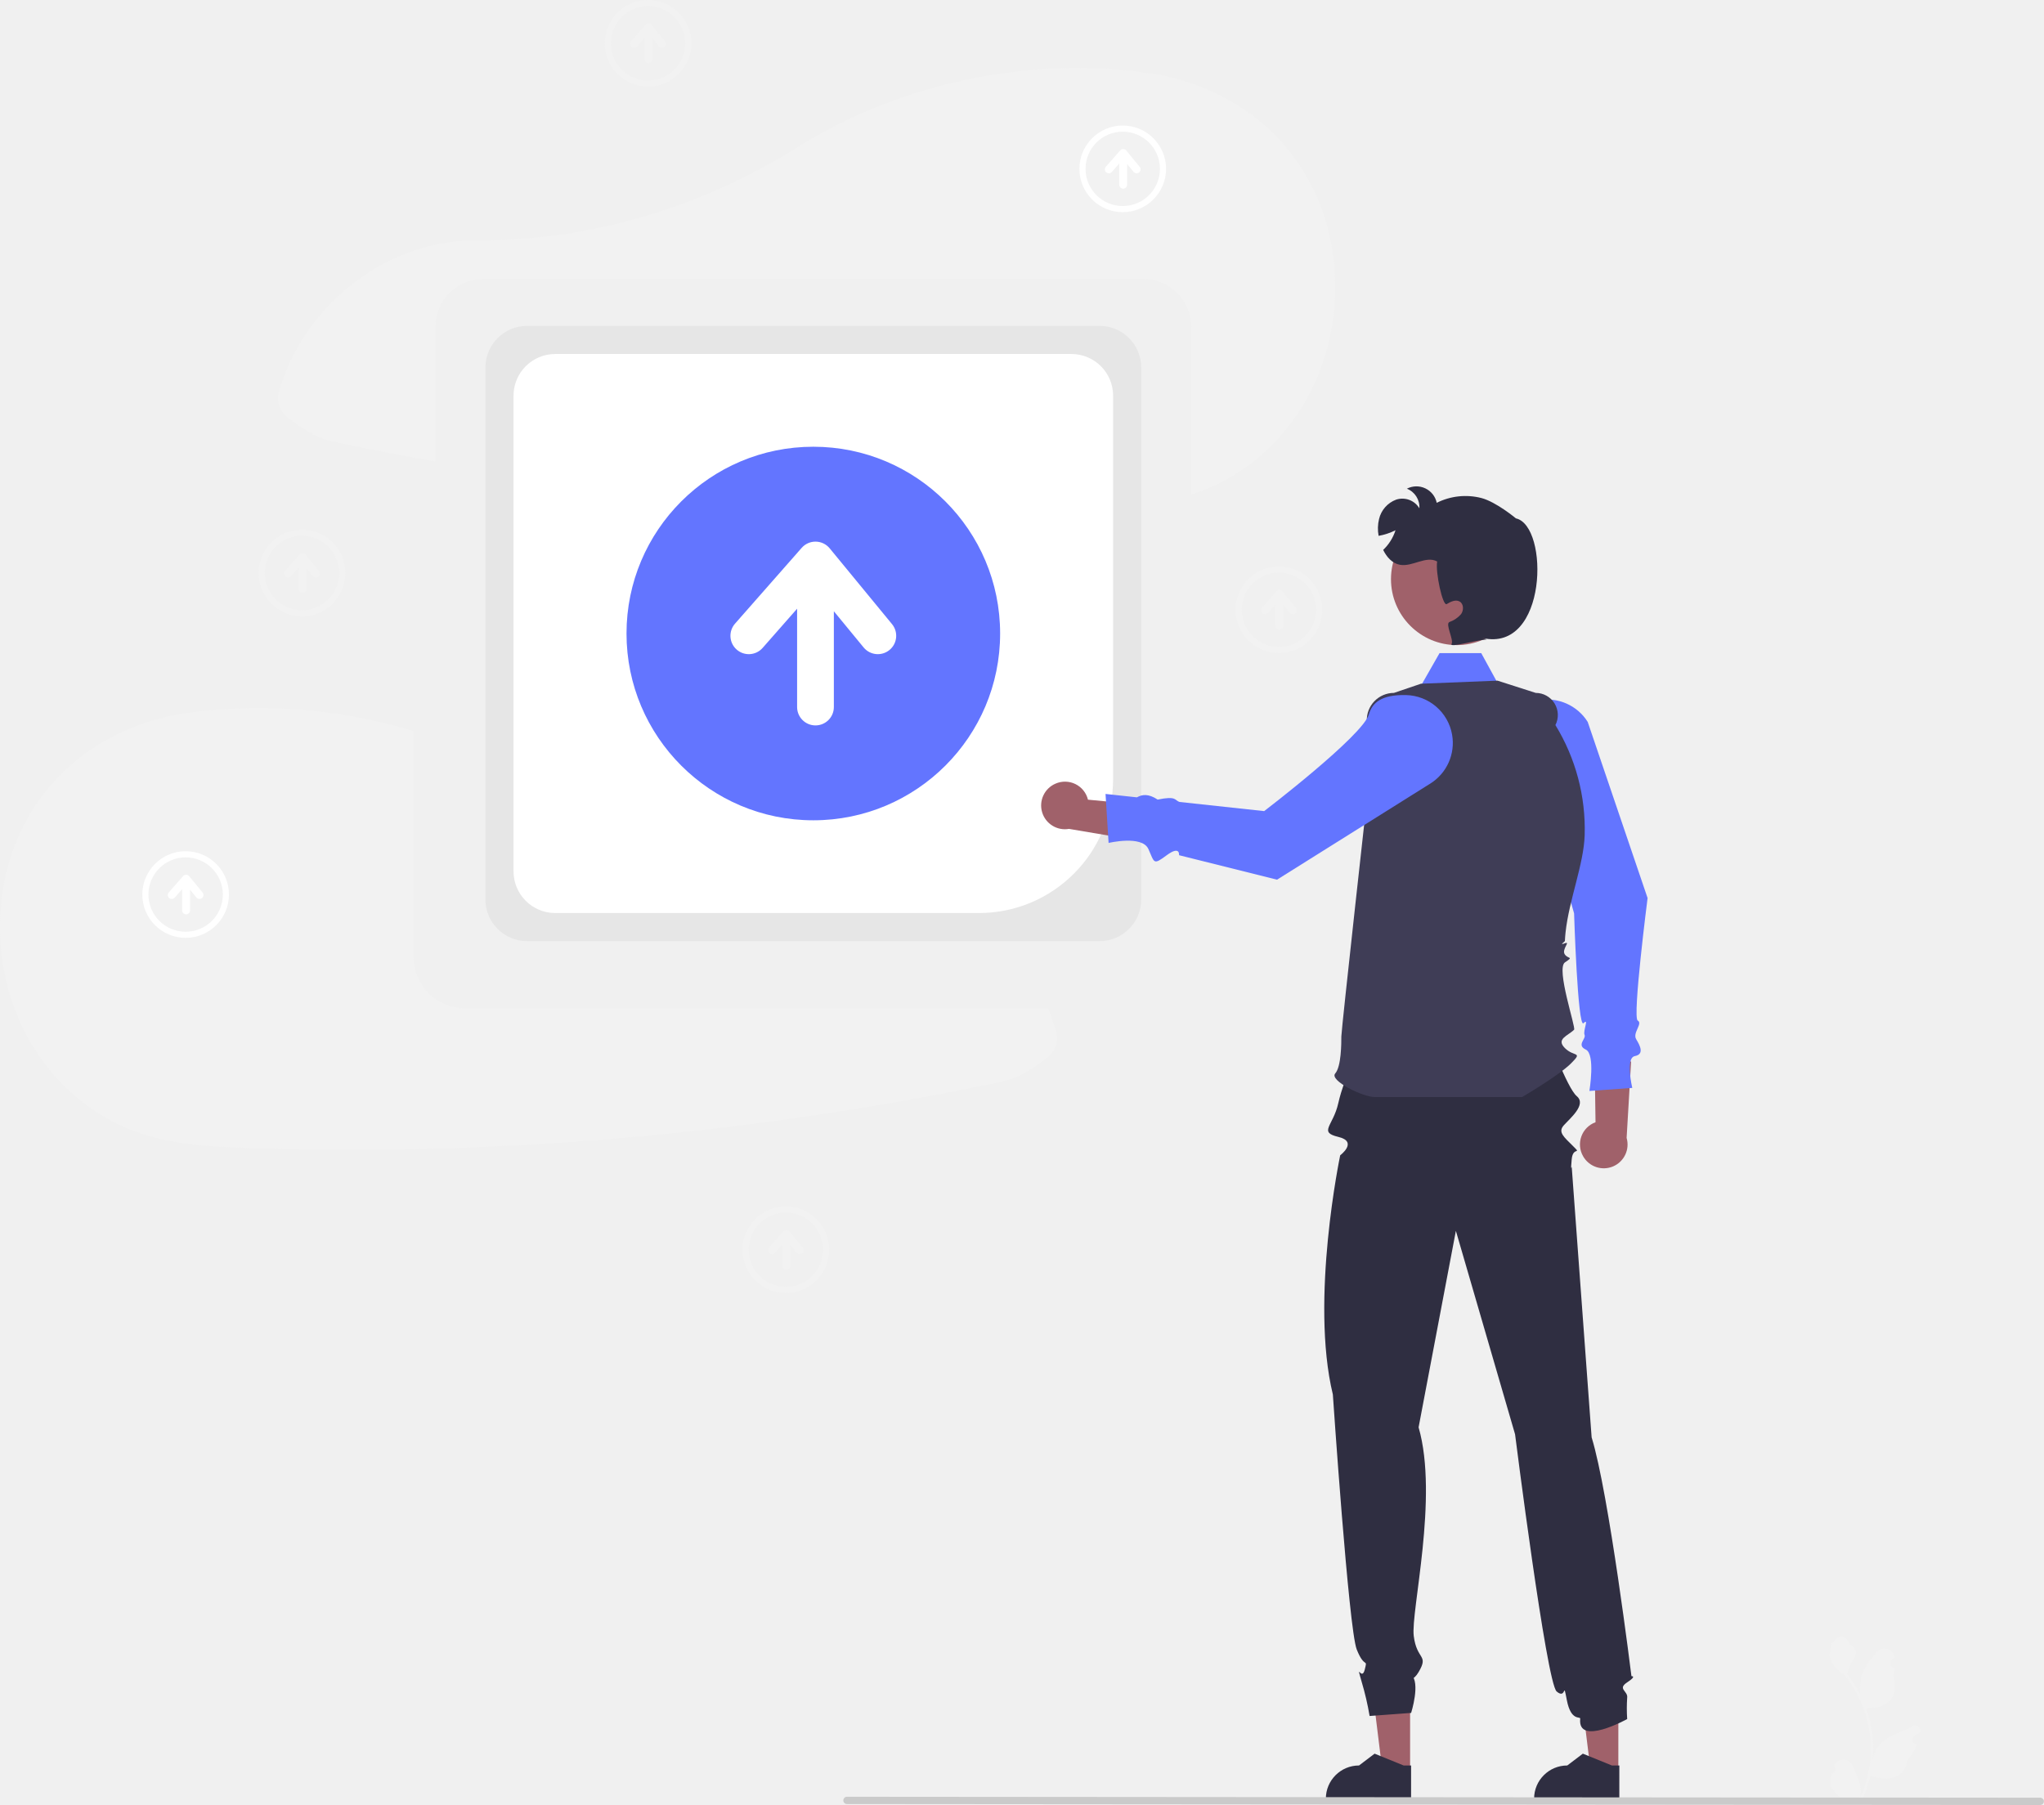
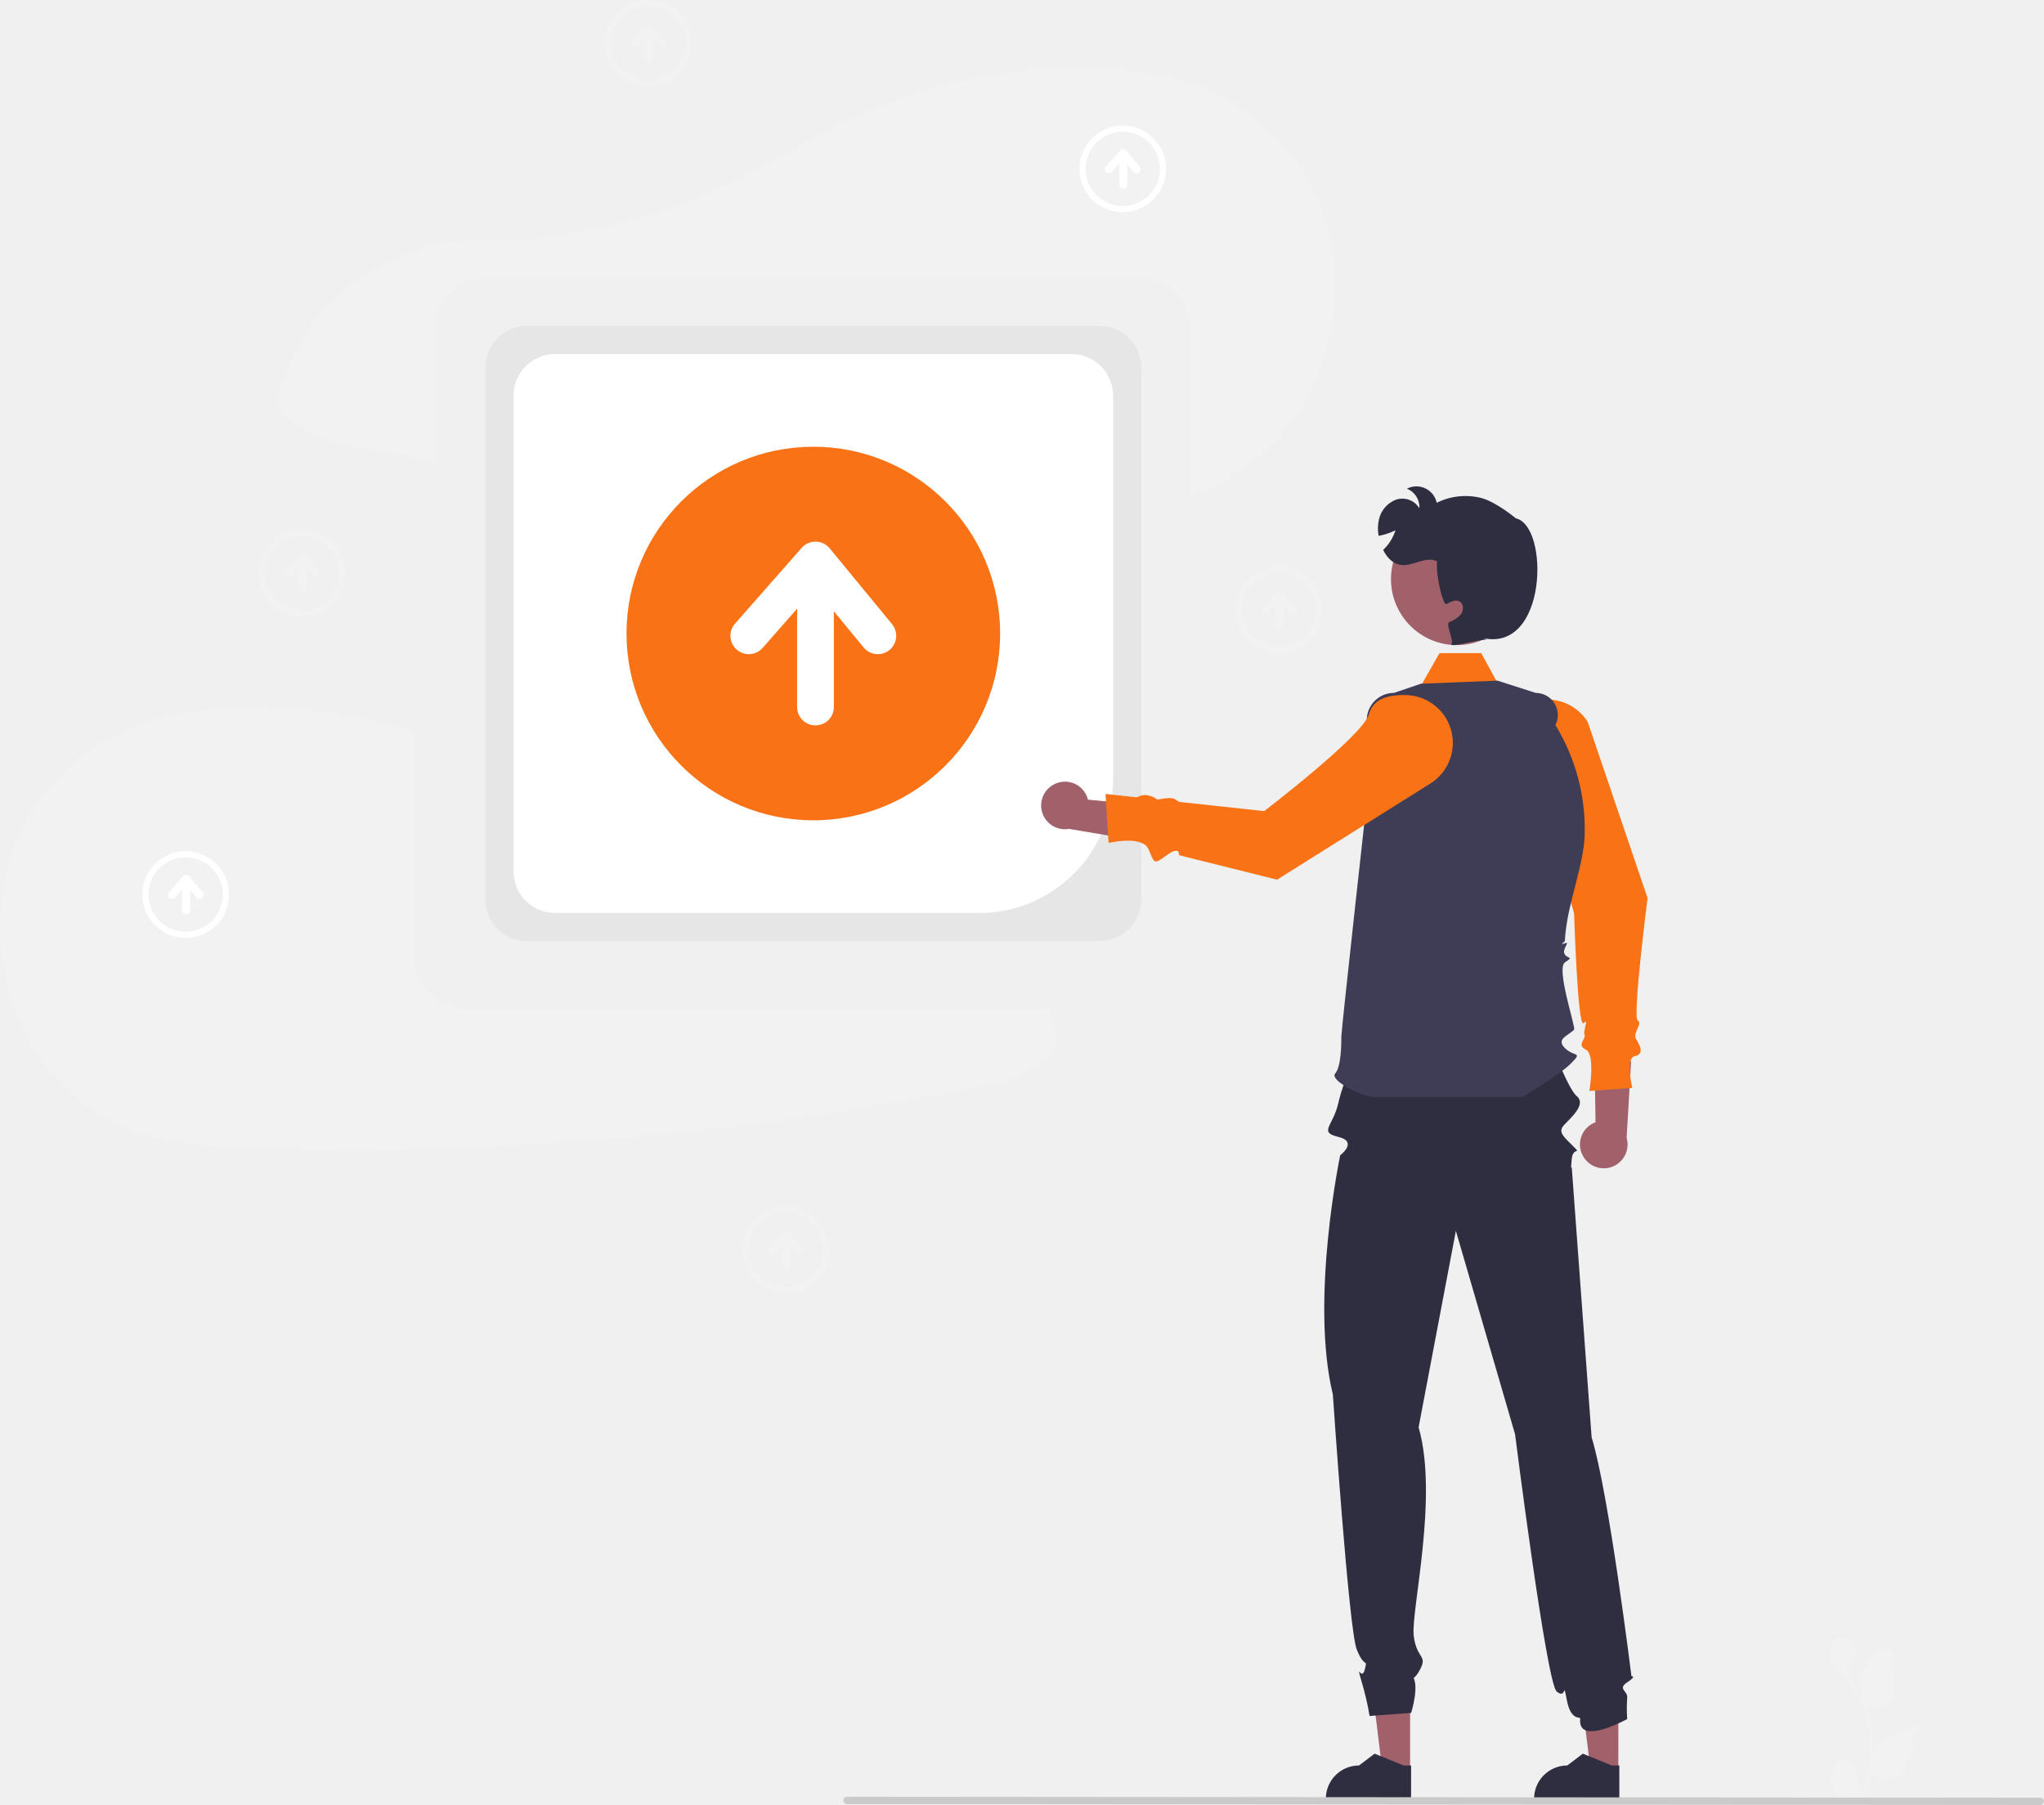
<svg xmlns="http://www.w3.org/2000/svg" data-name="Layer 1" width="667.445" height="589.486" viewBox="0 0 667.445 589.486">
  <path d="M783.233,532.892a7.721,7.721,0,0,1,4.045-11.127l-.398-27.436,12.016,7.676L797.431,526.882a7.763,7.763,0,0,1-14.198,6.01Z" transform="translate(-266.2773 -155.2571)" fill="#a0616a" />
-   <path d="M768.751,383.936A15.64,15.64,0,0,0,755.837,398.994c-.174,8.03,2.506,11.024,6.292,12.106,7,2,18.148,42.448,18.148,42.448s1.183,37.726,3.092,35.863-.251,2.484.329,3.811-2.749,3.313.415,4.82,1.164,13.507,1.164,13.507l14-1s-2.325-9.776.838-10.388,1.725-3.394.444-5.503,2.267-5.115.493-6.112,3.226-39.997,3.226-39.997L784.729,391.028a15.642,15.642,0,0,0-15.977-7.092Z" transform="translate(-266.2773 -155.2571)" fill="#6375ff" />
-   <polygon points="460 230.943 470.071 213.291 483.677 213.291 493.882 231.943 460 230.943" fill="#6375ff" />
+   <path d="M768.751,383.936A15.64,15.64,0,0,0,755.837,398.994c-.174,8.03,2.506,11.024,6.292,12.106,7,2,18.148,42.448,18.148,42.448s1.183,37.726,3.092,35.863-.251,2.484.329,3.811-2.749,3.313.415,4.82,1.164,13.507,1.164,13.507l14-1s-2.325-9.776.838-10.388,1.725-3.394.444-5.503,2.267-5.115.493-6.112,3.226-39.997,3.226-39.997L784.729,391.028a15.642,15.642,0,0,0-15.977-7.092Z" transform="translate(-266.2773 -155.2571)" fill="#F97316" />
+   <polygon points="460 230.943 470.071 213.291 483.677 213.291 493.882 231.943 460 230.943" fill="#F97316" />
  <path d="M699.189,227.463c-8.047-26.954-30.781-44.551-58.251-48.411-.302-.043-.589.014-.89-.006a8.68,8.68,0,0,0-1.188-.273c-37.778-4.883-79.018,3.862-111.841,24.399-31.462,19.685-67.613,30.793-104.726,30.546q-1.729-.011-3.471.075c-28.561,1.425-53.766,22.215-61.488,49.561-1.013,3.588.752,6.794,3.592,8.827,4.989,3.573,8.397,6.078,14.536,7.378q16.43,3.481,32.973,6.401V262.031a15.704,15.704,0,0,1,15.686-15.686H639.591a15.704,15.704,0,0,1,15.686,15.686V316.738a64.518,64.518,0,0,0,8.632-3.398,66.837,66.837,0,0,0,25.768-22.487C702.153,272.753,705.448,248.427,699.189,227.463Z" transform="translate(-266.2773 -155.2571)" fill="#f2f2f2" />
  <path d="M608.467,484.548H417.99a16.598,16.598,0,0,1-16.579-16.579V394.059a172.965,172.965,0,0,0-71.716-6.286,8.68,8.68,0,0,0-1.188.273c-.301.019-.588-.037-.89.006-27.471,3.86-50.204,21.457-58.251,48.411-6.259,20.964-2.964,45.29,9.511,63.39a66.837,66.837,0,0,0,25.768,22.487c14.287,6.882,29.325,7.4,44.919,7.886a1018.277,1018.277,0,0,0,140.261-5.302q34.382-3.688,68.479-9.638,17.452-3.054,34.788-6.727c6.139-1.3,9.547-3.805,14.536-7.378,2.839-2.033,4.605-5.239,3.592-8.827A65.809,65.809,0,0,0,608.467,484.548Z" transform="translate(-266.2773 -155.2571)" fill="#f2f2f2" />
  <path d="M625.324,462.621H438.389a13.625,13.625,0,0,1-13.609-13.609V275.289a13.625,13.625,0,0,1,13.609-13.609h186.936a13.625,13.625,0,0,1,13.609,13.609V449.012A13.625,13.625,0,0,1,625.324,462.621Z" transform="translate(-266.2773 -155.2571)" fill="#e6e6e6" />
  <path d="M585.98,453.442H447.57a13.625,13.625,0,0,1-13.609-13.609V284.476a13.625,13.625,0,0,1,13.609-13.609H616.145a13.625,13.625,0,0,1,13.609,13.609V409.668A43.823,43.823,0,0,1,585.98,453.442Z" transform="translate(-266.2773 -155.2571)" fill="#fff" />
-   <circle cx="265.58" cy="206.897" r="61" fill="#6375ff" />
+   <circle cx="265.58" cy="206.897" r="61" fill="#F97316" />
  <path d="M557.554,359.085l-20.356-24.754a6.001,6.001,0,0,0-9.14-.151l-21.769,24.754a6,6,0,0,0,9.012,7.925L526.564,354.051v32.115a6,6,0,0,0,12,0V354.885l9.722,11.822a6,6,0,0,0,9.269-7.622Z" transform="translate(-266.2773 -155.2571)" fill="#fff" />
  <polygon points="528.453 578.324 519.404 578.323 515.099 543.416 528.456 543.417 528.453 578.324" fill="#a0616a" />
  <path d="M795.05,743.021l-27.829-.001v-.352a10.833,10.833,0,0,1,10.832-10.832h.001l5.083-3.857,9.485,3.857,2.429 0Z" transform="translate(-266.2773 -155.2571)" fill="#2f2e41" />
  <polygon points="460.453 578.324 451.404 578.323 447.099 543.416 460.456 543.417 460.453 578.324" fill="#a0616a" />
  <path d="M727.05,743.021l-27.829-.001v-.352a10.833,10.833,0,0,1,10.832-10.832h.001l5.083-3.857,9.485,3.857,2.429 0Z" transform="translate(-266.2773 -155.2571)" fill="#2f2e41" />
  <path d="M797.616,704.691c3.302-2.158,1.389-2.018,1.389-2.018s-7.383-59.86-13-78l-6.5-88.337s-.413,1.762,0-2.521,3.413-1.283.413-4.283-5-4.529-3-6.764,7.517-6.759,4.259-9.497-9.671-20.598-9.671-20.598l-62.5.5,2.5-.5s-7.802-2.895-4.228.875-2,13-4,22c-1.656,7.454-6.574,9.432,0,11,6.574,1.568.625,6.011.625,6.011s-9.897,47.114-2.397,78.114c0,0,5.174,76.672,7.793,83.266,2.619,6.594,3.619,2.594,2.619,6.594s-3-3-1,4a92.513,92.513,0,0,1,2.587,11.14l13.562-1s3.15-9.927,0-12.534-.975,5,2.438-.803-.587-3.803-1.587-11.803,8.175-45.268,1.587-68.134l12.173-64.163,19.327,66.437s10.251,81.14,13.582,84c3.331,2.86,1.986-4.082,3.331,2.86,1.359,7.015,4.447,5.155,4.359,6.015-.931,9.172,15.339.125,15.339.125a51.365,51.365,0,0,1,0-7C797.918,707.533,794.315,706.848,797.616,704.691Z" transform="translate(-266.2773 -155.2571)" fill="#2f2e41" />
  <path d="M715.277,513.548c-4,0-15-5.417-13-7.709s2-9.898,2-12.094,9-83.197,9-83.197l-.684-19.832a8.862,8.862,0,0,1,8.857-9.168l8.827-3,25-1,12.466,4A7.227,7.227,0,0,1,774.181,392.06l0,0a65.074,65.074,0,0,1,9.553,35.955c-.287,9.471-5.085,21.038-6.242,31.738-.102.939-.175,1.872-.215,2.796-.011.258-2.058,1.541-.029.771s-1.087,1.95-.029,3.589,3.109.635.084,2.637,3.633,21.344,2.974,22.002c-2,2-6,3-3,6s6,1,2,5-15.984,11-15.984,11Z" transform="translate(-266.2773 -155.2571)" fill="#3f3d56" />
  <circle cx="475.734" cy="189.156" r="21.523" fill="#a0616a" />
  <path d="M610.921,411.192a7.721,7.721,0,0,1,10.622,5.229l27.317,2.584-8.936,11.111L615.354,425.959a7.763,7.763,0,0,1-4.433-14.767Z" transform="translate(-266.2773 -155.2571)" fill="#a0616a" />
-   <path d="M740.441,395.17a15.64,15.64,0,0,0-15.058-12.914c-8.03-.174-11.024,2.506-12.106,6.292-2,7-34.197,31.606-34.197,31.606l-27.651-2.992c-1.663-.54-.874-2.054-7.126-.771-3.08-2.017-5.071-1.675-6.785-.734l-10.241-1.108,1,16s10.963-2.608,13,2,1.57,5.27,6,2,4,0,4,0l32,8,50.071-31.401a15.642,15.642,0,0,0,7.092-15.977Z" transform="translate(-266.2773 -155.2571)" fill="#6375ff" />
+   <path d="M740.441,395.17a15.64,15.64,0,0,0-15.058-12.914c-8.03-.174-11.024,2.506-12.106,6.292-2,7-34.197,31.606-34.197,31.606l-27.651-2.992c-1.663-.54-.874-2.054-7.126-.771-3.08-2.017-5.071-1.675-6.785-.734l-10.241-1.108,1,16s10.963-2.608,13,2,1.57,5.27,6,2,4,0,4,0l32,8,50.071-31.401a15.642,15.642,0,0,0,7.092-15.977Z" transform="translate(-266.2773 -155.2571)" fill="#F97316" />
  <path d="M750.367,363.628l1.41.45c-4.41.37-12.27,2.83-11.5,1.47s-2.14-6.49-.72-7.14a9.031,9.031,0,0,0,3.82-2.59c.9-1.26.88-3.34-.47-4.11-1.31-.76-2.93.06-4.23.83-1.31.76-3.73-10.42-3.11-13.91-3.65-2-8.07,1.83-12.17,1.08-2.51-.46-4.32-2.52-5.46-4.86a15.246,15.246,0,0,0,4.03-6.42,19.91,19.91,0,0,1-5.52,1.83,12.971,12.971,0,0,1,.14-5.48,8.943,8.943,0,0,1,5.57-6.34,6.482,6.482,0,0,1,7.6,2.82,6.444,6.444,0,0,0-4.08-6.4,6.776,6.776,0,0,1,9.75,4.61,20.934,20.934,0,0,1,14.59-1.56c4.84,1.27,11.26,6.64,11.26,6.64C772.197,326.958,771.677,368.478,750.367,363.628Z" transform="translate(-266.2773 -155.2571)" fill="#2f2e41" />
  <path d="M864.394,734.44a1.216,1.216,0,0,0,.882-2.108l-.083-.331.033-.08a3.267,3.267,0,0,1,6.026.022c.986,2.374,2.24,4.751,2.549,7.261a9.664,9.664,0,0,1-.17,3.324,38.744,38.744,0,0,0,3.524-16.092,37.397,37.397,0,0,0-.232-4.172q-.192-1.703-.533-3.382a39.193,39.193,0,0,0-7.772-16.611A10.43,10.43,0,0,1,864.279,697.77a7.956,7.956,0,0,1-.724-2.174,9.819,9.819,0,0,0,.637-3.386c.294-.447.821-.669,1.142-1.104,1.599-2.167,3.801-1.789,4.951,1.156,2.456,1.24,2.48,3.295.973,5.273-.959,1.258-1.091,2.96-1.932,4.307.087.111.177.218.263.329a39.446,39.446,0,0,1,4.117,6.523,16.398,16.398,0,0,1,.979-7.617c.937-2.261,2.693-4.164,4.24-6.119a3.366,3.366,0,0,1,5.995,1.653l.009.086q-.345.194-.675.413a1.65,1.65,0,0,0,.665,3.003l.034.005a16.418,16.418,0,0,1-.433,2.455c1.984,7.673-2.3,10.468-8.416,10.594-.135.069-.267.138-.402.204a40.262,40.262,0,0,1,2.167,10.199,38.187,38.187,0,0,1-.028,6.166l.01-.073a10.091,10.091,0,0,1,3.445-5.827c2.651-2.178,6.396-2.98,9.256-4.73a1.894,1.894,0,0,1,2.9,1.842l-.012.076a11.082,11.082,0,0,0-1.243.599q-.345.194-.675.413a1.65,1.65,0,0,0,.665,3.003l.034.005.069.01a16.431,16.431,0,0,1-3.022,4.733c-1.241,6.699-6.569,7.334-12.27,5.383h-.003a40.251,40.251,0,0,1-2.704,7.893h-9.659c-.035-.107-.066-.218-.097-.325a10.975,10.975,0,0,0,2.673-.159c-.717-.879-1.433-1.766-2.15-2.645a.602.602,0,0,1-.045-.052c-.364-.45-.73-.897-1.094-1.347l-0-.001a16.075,16.075,0,0,1,.471-4.095Z" transform="translate(-266.2773 -155.2571)" fill="#f2f2f2" />
  <path d="M542.806,744.436l389.726.307a1.191,1.191,0,0,0,0-2.381l-389.726-.307a1.191,1.191,0,0,0,0,2.381Z" transform="translate(-266.2773 -155.2571)" fill="#cacaca" />
  <path d="M522.895,577.548A14.146,14.146,0,1,1,537.041,563.403,14.162,14.162,0,0,1,522.895,577.548Zm0-26.291A12.146,12.146,0,1,0,535.041,563.403,12.159,12.159,0,0,0,522.895,551.257Z" transform="translate(-266.2773 -155.2571)" fill="#f2f2f2" />
  <path d="M528.433,562.741l-4.387-5.335a1.293,1.293,0,0,0-1.97-.033l-4.691,5.335a1.293,1.293,0,0,0,1.942,1.708l2.427-2.76v6.921a1.293,1.293,0,1,0,2.586,0v-6.741l2.095,2.548a1.293,1.293,0,0,0,1.997-1.643Z" transform="translate(-266.2773 -155.2571)" fill="#f2f2f2" />
  <path d="M683.895,368.548A14.146,14.146,0,1,1,698.041,354.403,14.162,14.162,0,0,1,683.895,368.548Zm0-26.291A12.146,12.146,0,1,0,696.041,354.403,12.159,12.159,0,0,0,683.895,342.257Z" transform="translate(-266.2773 -155.2571)" fill="#f2f2f2" />
  <path d="M689.433,353.741l-4.387-5.335a1.293,1.293,0,0,0-1.97-.033l-4.691,5.335a1.293,1.293,0,0,0,1.942,1.708l2.427-2.76v6.921a1.293,1.293,0,1,0,2.586,0v-6.741l2.095,2.548a1.293,1.293,0,0,0,1.997-1.643Z" transform="translate(-266.2773 -155.2571)" fill="#f2f2f2" />
  <path d="M364.896,356.548A14.146,14.146,0,1,1,379.041,342.403,14.162,14.162,0,0,1,364.896,356.548Zm0-26.291A12.146,12.146,0,1,0,377.041,342.403,12.159,12.159,0,0,0,364.896,330.257Z" transform="translate(-266.2773 -155.2571)" fill="#f2f2f2" />
  <path d="M370.433,341.741l-4.387-5.335a1.293,1.293,0,0,0-1.97-.033l-4.691,5.335a1.293,1.293,0,0,0,1.942,1.708l2.427-2.76v6.921a1.293,1.293,0,0,0,2.586,0v-6.741l2.095,2.548a1.293,1.293,0,0,0,1.997-1.643Z" transform="translate(-266.2773 -155.2571)" fill="#f2f2f2" />
  <path d="M477.896,183.548A14.146,14.146,0,1,1,492.041,169.403,14.162,14.162,0,0,1,477.896,183.548Zm0-26.291A12.146,12.146,0,1,0,490.041,169.403,12.159,12.159,0,0,0,477.896,157.257Z" transform="translate(-266.2773 -155.2571)" fill="#f2f2f2" />
  <path d="M483.433,168.741l-4.387-5.335a1.293,1.293,0,0,0-1.97-.033l-4.691,5.335a1.293,1.293,0,0,0,1.942,1.708l2.427-2.76v6.921a1.293,1.293,0,0,0,2.586,0v-6.741l2.095,2.548a1.293,1.293,0,0,0,1.997-1.643Z" transform="translate(-266.2773 -155.2571)" fill="#f2f2f2" />
  <path d="M326.896,461.548A14.146,14.146,0,1,1,341.041,447.403,14.162,14.162,0,0,1,326.896,461.548Zm0-26.291a12.146,12.146,0,1,0,12.146,12.146A12.159,12.159,0,0,0,326.896,435.257Z" transform="translate(-266.2773 -155.2571)" fill="#fff" />
  <path d="M332.433,446.741l-4.387-5.335a1.293,1.293,0,0,0-1.97-.033l-4.691,5.335a1.293,1.293,0,0,0,1.942,1.708l2.427-2.76v6.921a1.293,1.293,0,0,0,2.586,0v-6.741l2.095,2.548a1.293,1.293,0,0,0,1.997-1.643Z" transform="translate(-266.2773 -155.2571)" fill="#fff" />
  <path d="M632.895,224.548A14.146,14.146,0,1,1,647.041,210.403,14.162,14.162,0,0,1,632.895,224.548Zm0-26.291a12.146,12.146,0,1,0,12.146,12.146A12.159,12.159,0,0,0,632.895,198.257Z" transform="translate(-266.2773 -155.2571)" fill="#fff" />
  <path d="M638.433,209.741l-4.387-5.335a1.293,1.293,0,0,0-1.97-.033l-4.691,5.335a1.293,1.293,0,0,0,1.942,1.708l2.427-2.76v6.921a1.293,1.293,0,1,0,2.586,0v-6.741l2.095,2.548a1.293,1.293,0,0,0,1.997-1.643Z" transform="translate(-266.2773 -155.2571)" fill="#fff" />
</svg>
